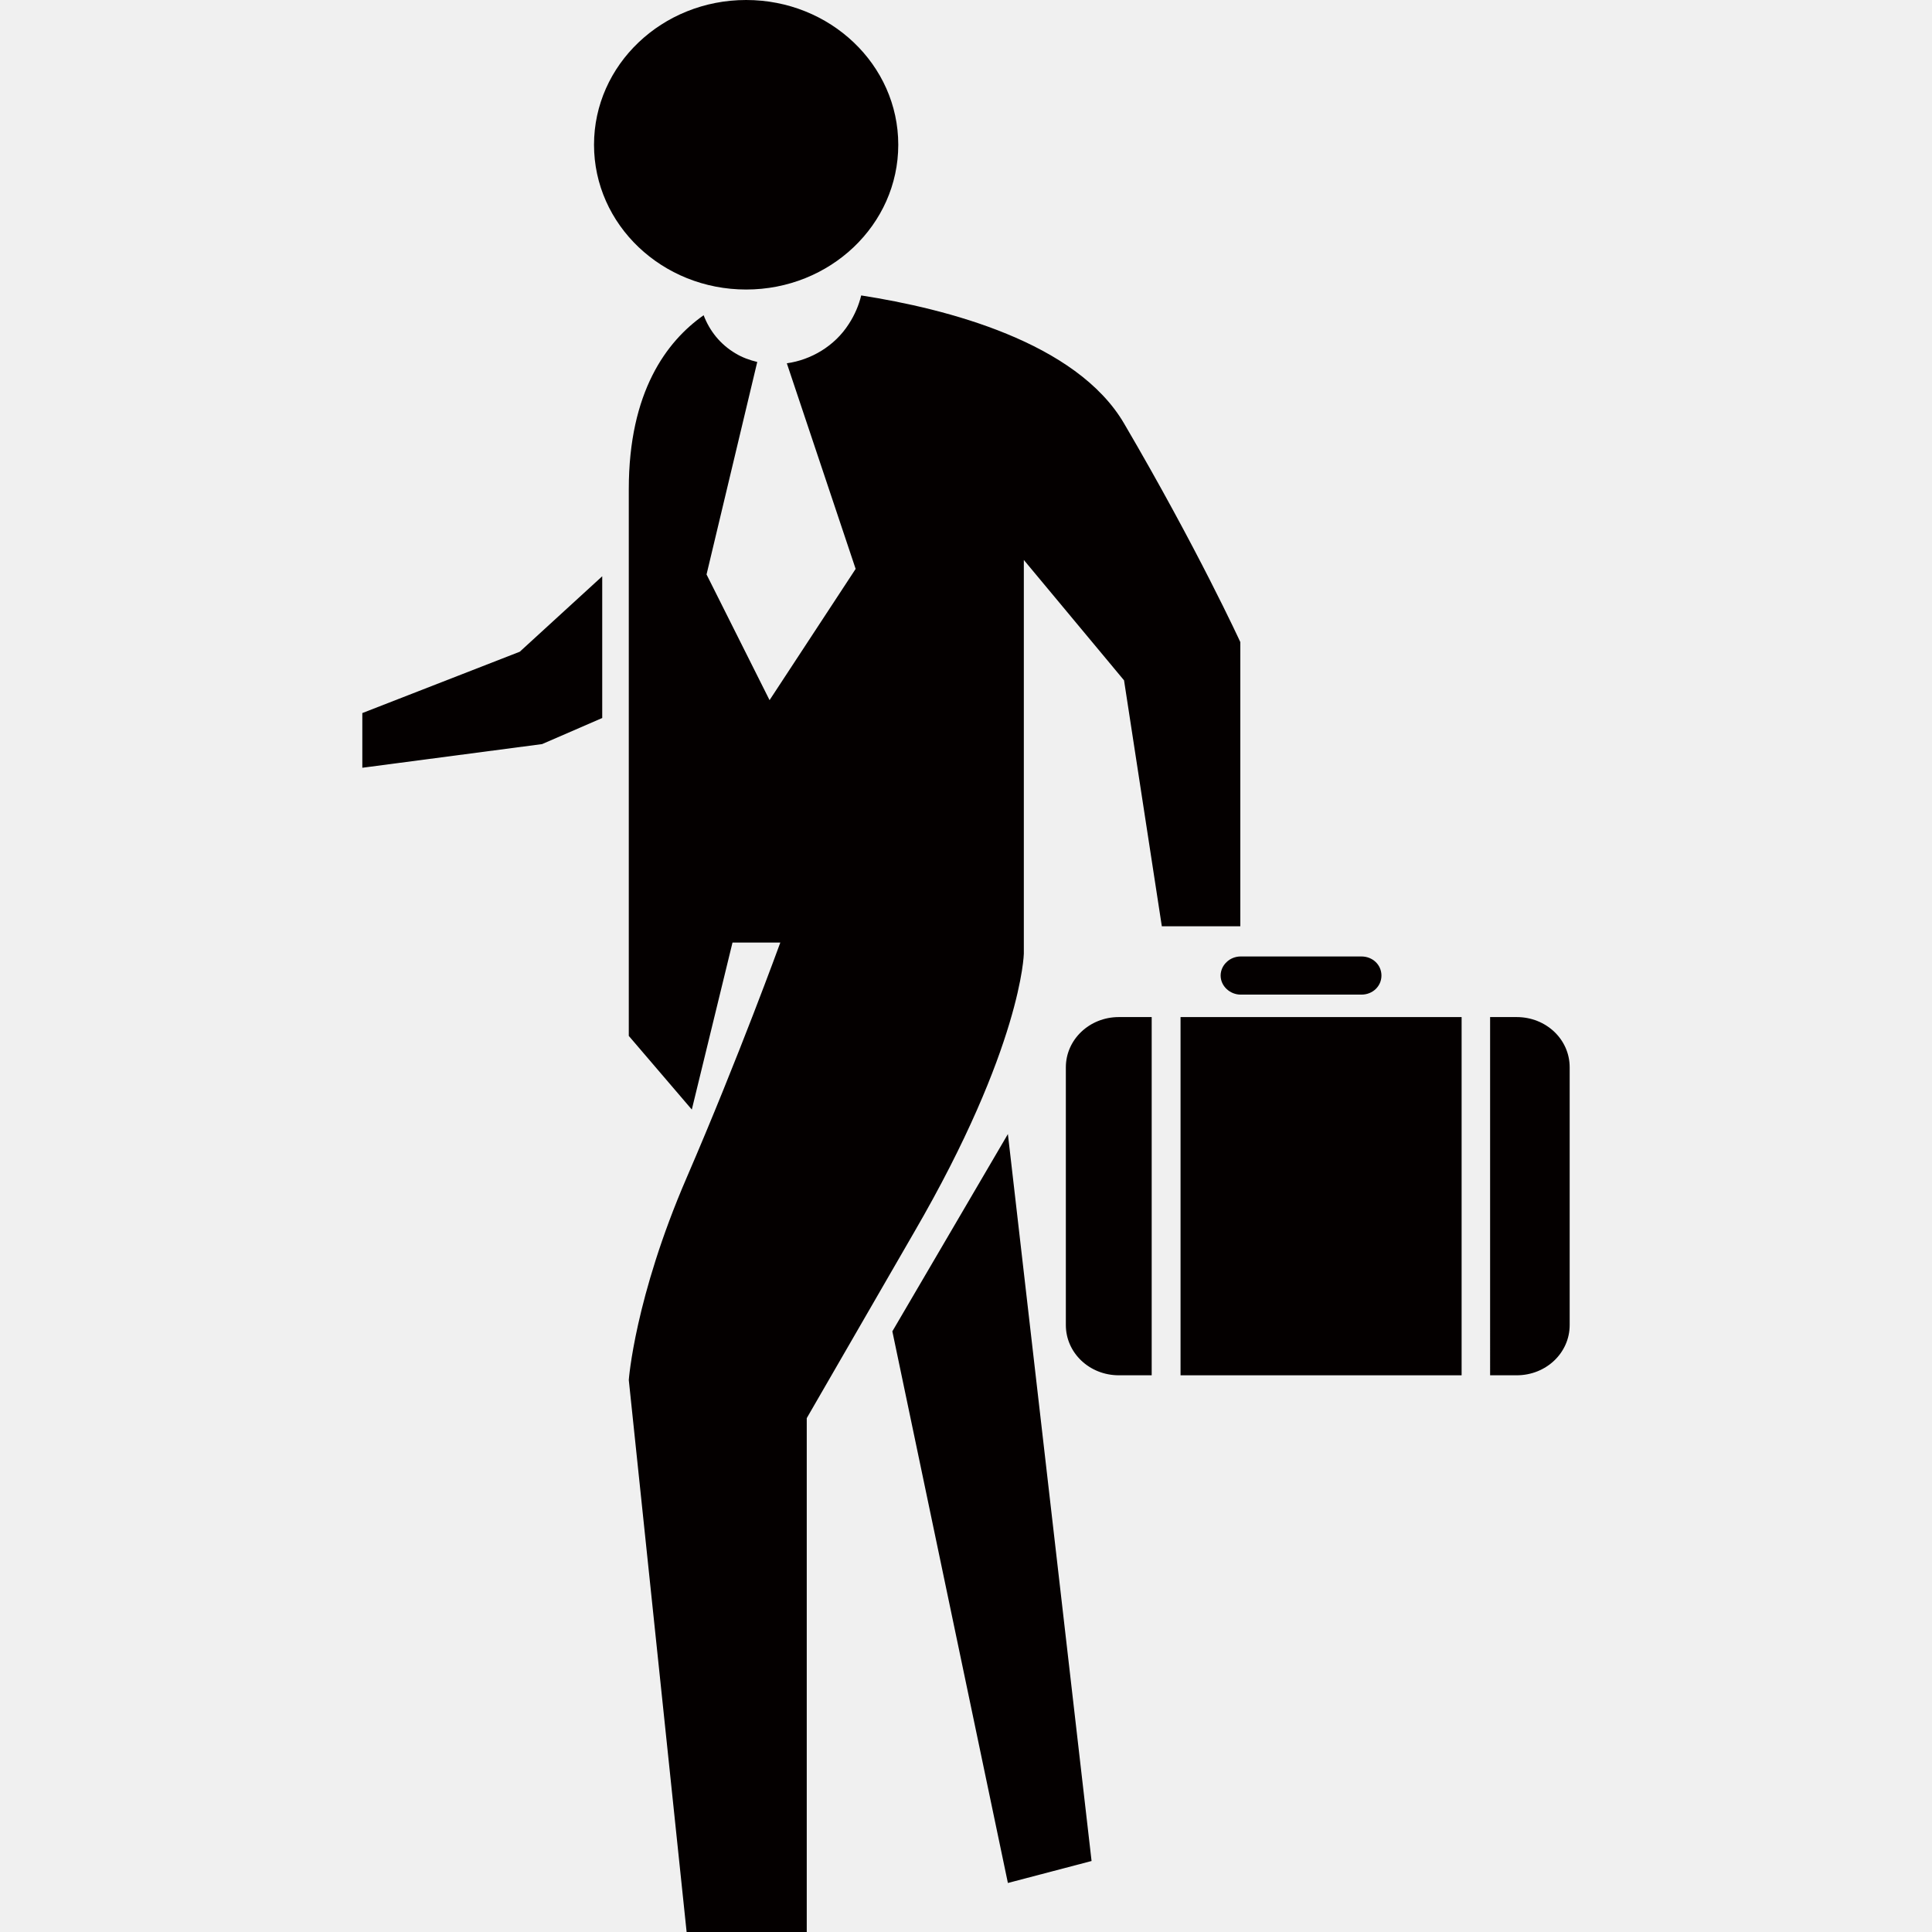
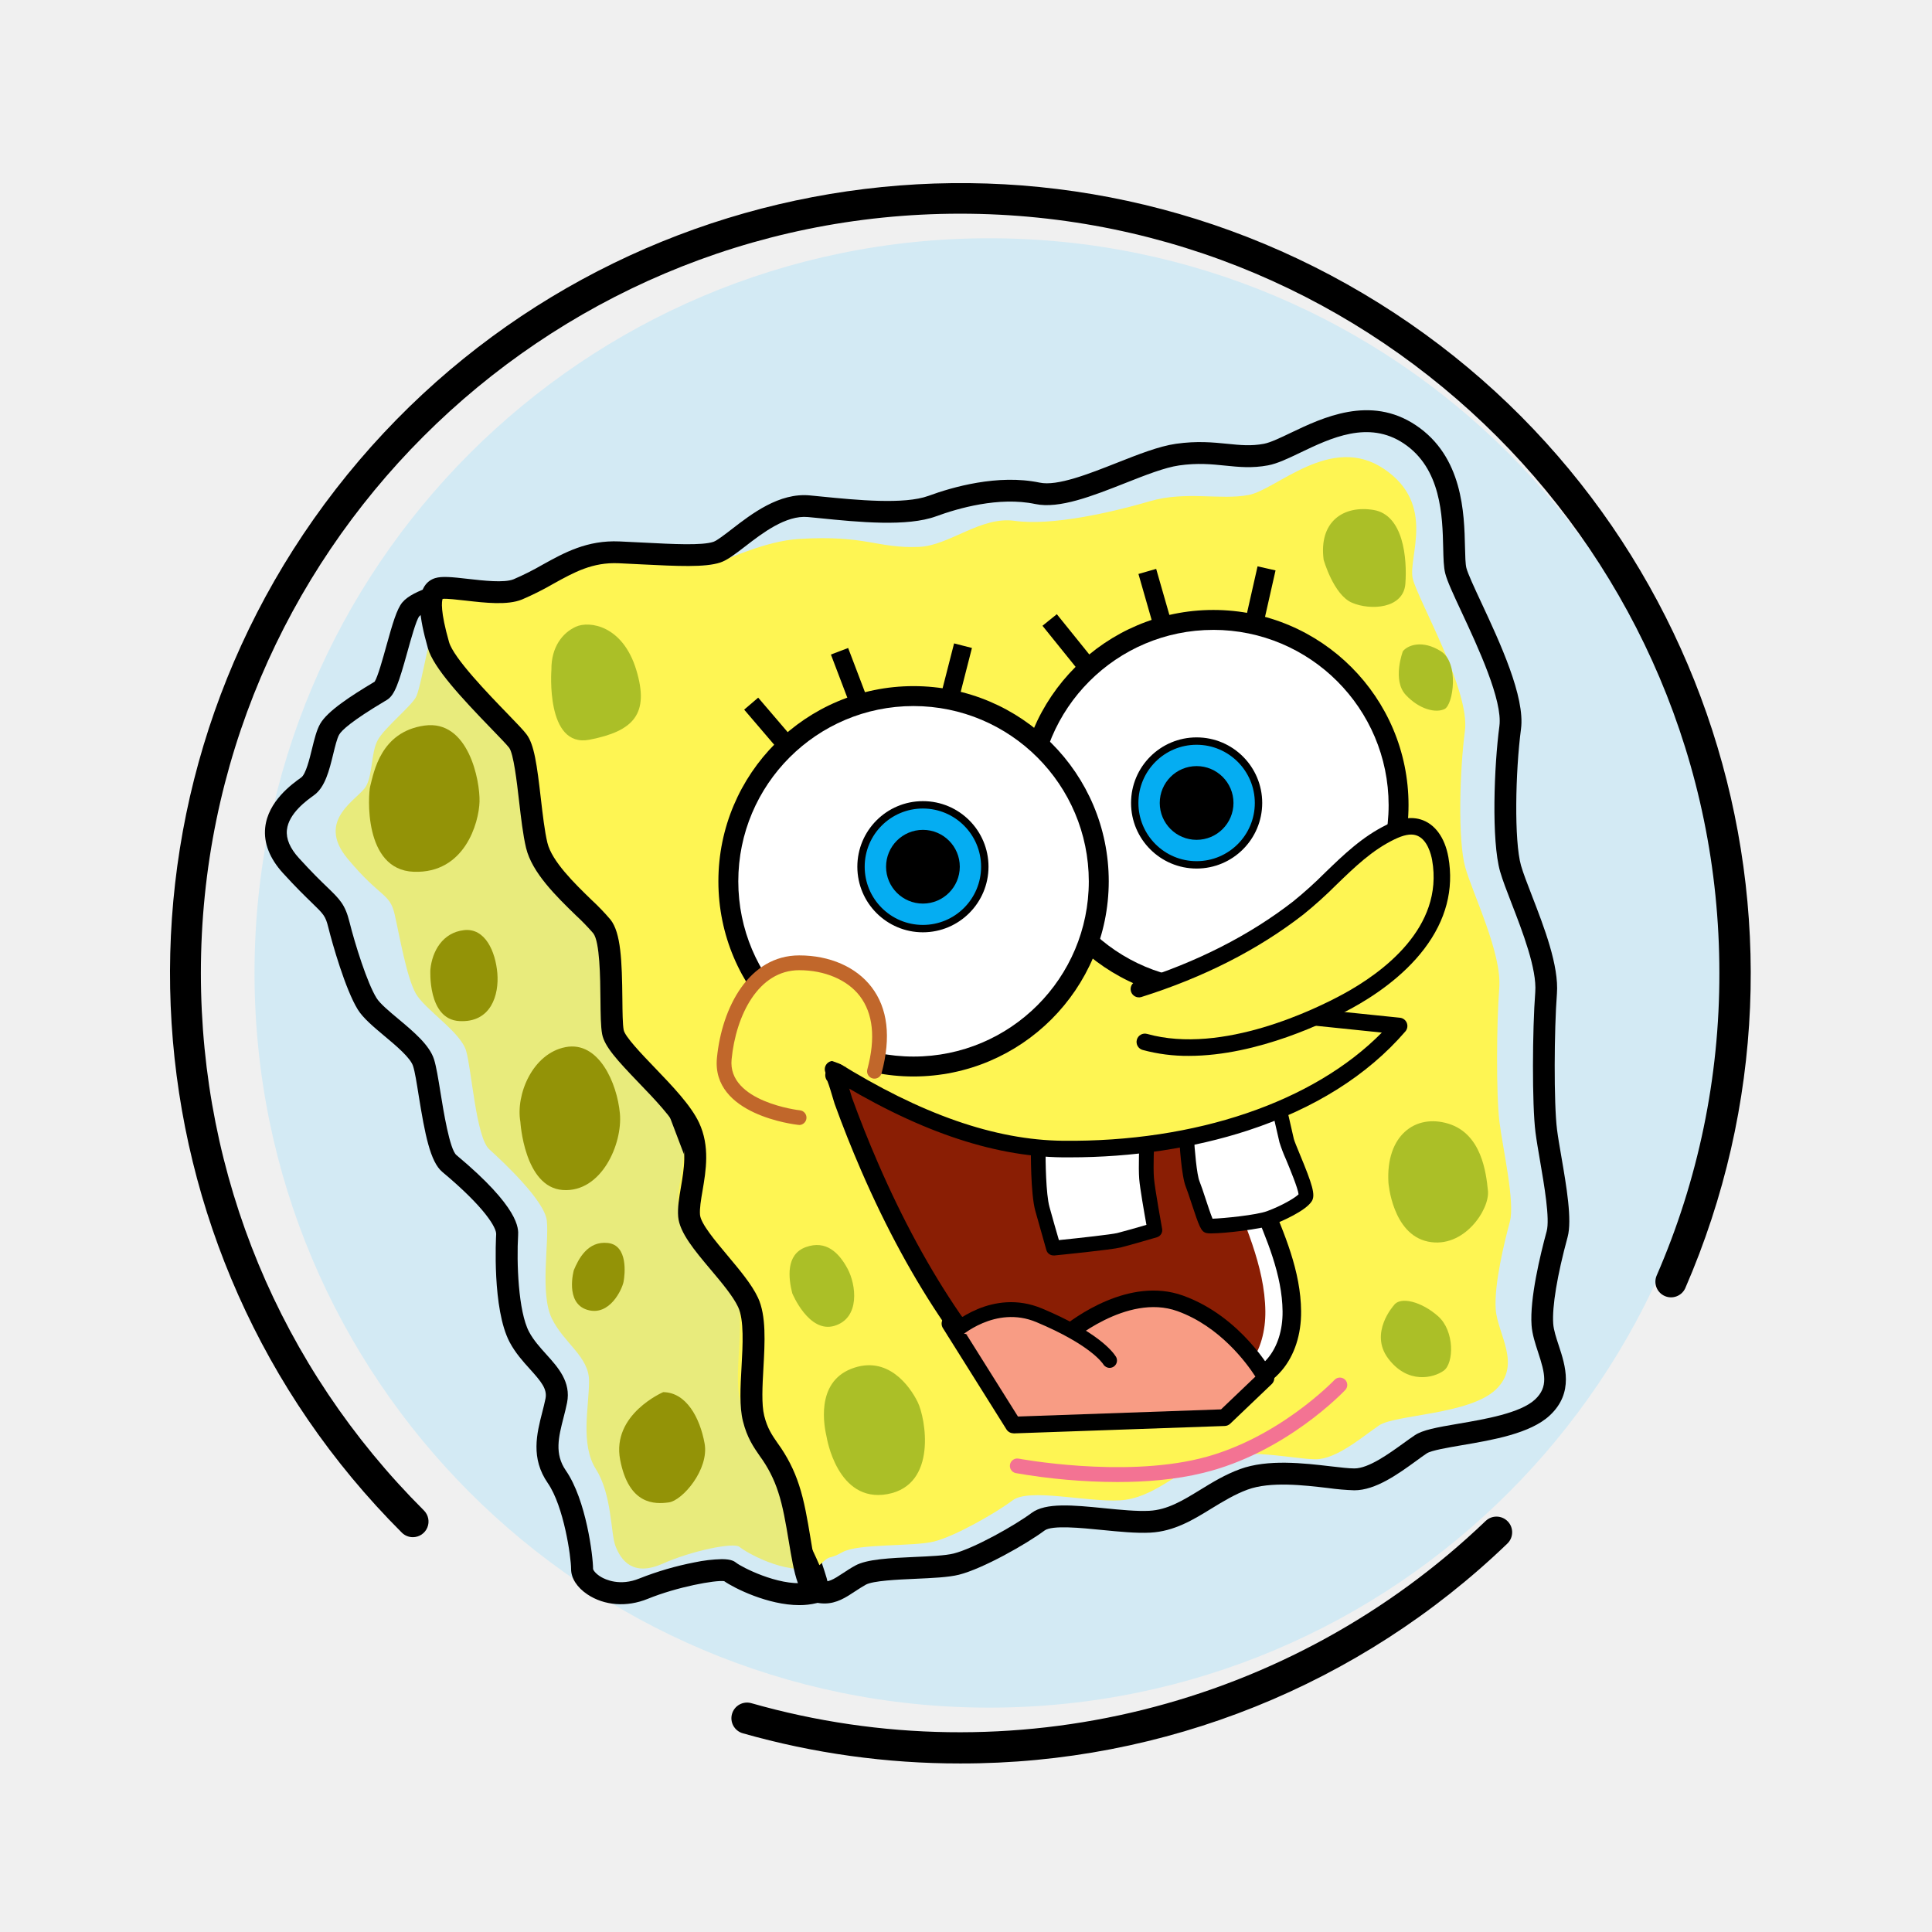
- <svg xmlns="http://www.w3.org/2000/svg" t="1704268839882" class="icon" viewBox="0 0 1024 1024" version="1.1" p-id="18101" width="200" height="200">
-   <path d="M831.96 565.689l0 136.623c0 14.718-12.478 26.621-28.092 26.621l-14.078 0L789.789 539.069l14.078 0C819.482 539.069 831.96 550.907 831.96 565.689z" fill="#040000" p-id="18102" />
-   <path d="M625.714 539.069l148.973 0 0 189.864-148.973 0 0-189.864Z" fill="#040000" p-id="18103" />
-   <path d="M721.574 506.945c6.015 0 10.623 4.479 10.623 10.111s-4.607 10.111-10.623 10.111l-63.992 0c-5.631 0-10.623-4.479-10.623-10.111 0-2.816 1.28-5.375 3.136-7.103 1.856-1.856 4.607-3.008 7.487-3.008L721.574 506.945z" fill="#040000" p-id="18104" />
-   <path d="M610.42 539.069l0 189.864L593.014 728.933c-15.614 0-28.092-11.903-28.092-26.621L564.921 565.689c0-14.654 12.478-26.621 28.092-26.621L610.42 539.069z" fill="#040000" p-id="18105" />
-   <path d="M534.205 601.077 578.552 986.373 534.205 998.019 472.965 705.64Z" fill="#040000" p-id="18106" />
-   <path d="M484.483 653.166c-56.889 98.484-56.889 98.484-56.889 98.484L427.595 1024 363.923 1024l-30.652-292.571c0 0 3.136-43.515 30.652-107.187s49.658-124.656 49.658-124.656L388.239 499.586 366.674 588.086l-33.404-39.035c0 0 0-185.449 0-289.756 0-51.642 20.029-78.39 39.675-92.212 3.136 8.255 8.767 15.422 16.894 20.221 3.456 2.112 7.487 3.584 11.519 4.543l-26.877 112.626 33.404 66.616 45.626-69.559-36.475-108.978c12.798-1.792 25.341-9.087 32.828-20.797 3.136-4.799 5.311-9.919 6.591-15.166C501.697 163.628 570.425 181.225 595.766 224.42c39.035 66.616 61.624 115.89 61.624 115.89L657.39 490.947l-41.595 0L595.766 360.595l-53.113-63.8 0 208.678C542.652 505.409 541.692 554.683 484.483 653.166z" fill="#040000" p-id="18107" />
-   <path d="M314.841 76.726a1.26 1.199 0 1 0 161.26 0 1.26 1.199 0 1 0-161.26 0Z" fill="#040000" p-id="18108" />
-   <path d="M319.192 380.56 287.324 394.383 192.04 406.925 192.04 377.937 275.486 345.429 319.192 305.434Z" fill="#040000" p-id="18109" />
+ <svg xmlns="http://www.w3.org/2000/svg" t="1704275757376" class="icon" viewBox="0 0 1024 1024" version="1.1" p-id="20602" width="200" height="200">
+   <path d="M524.3 515.68m-389.4 0a389.4 389.4 0 1 0 778.8 0 389.4 389.4 0 1 0-778.8 0Z" fill="#D3EAF4" p-id="20603" />
+   <path d="M508.88 934.67a419.75 419.75 0 0 1-115.2-16 8.29 8.29 0 0 1 4.55-15.95 403.12 403.12 0 0 0 389.2-96.58 8.29 8.29 0 0 1 11.48 12 417 417 0 0 1-290.03 116.53zM218.83 814.74a8.27 8.27 0 0 1-5.86-2.42 418.88 418.88 0 1 1 680.22-129.47 8.29 8.29 0 0 1-15.19-6.63 399.61 399.61 0 0 0 33.3-160.55c0-221.89-180.52-402.41-402.41-402.41S106.47 293.79 106.47 515.68c0 107.68 42 208.86 118.22 284.9a8.29 8.29 0 0 1-5.86 14.16z" fill="" p-id="20604" />
+   <path d="M263.72 313.26s-25.53 0.45-29.9 6.16-10 42.29-13.09 49.52c-2.1 4.94-17.1 16.8-20.59 23.47s-2.57 17.69-6 24.09c-3.71 7-27.33 17.7-9.88 38.65s22.29 18 24.91 29.46 6.33 33.39 11.22 42 23.79 20.31 26.7 30.47 5.24 45.71 12.22 52.06 29.37 27.13 30.52 37.87c1.25 11.75-3.75 38.66 2.65 51.81s19.73 20.17 19.73 33.1c0 13.82-4.78 33.48 3.67 46.82s7.81 34 10.27 40.52c3 7.9 9.38 16.5 25.08 9.52s37.82-11.43 40.73-8.89 24.23 15.1 39.94 10.85-13.2-103.54-13.2-103.54L280.3 329.45z" fill="#E8EB7C" p-id="20605" />
+   <path d="M423.68 850.75c-16.62 0-34.57-9-39.86-12.71-4.7-0.63-24.83 3-40.53 9.39-11.07 4.51-23 3.62-32-2.4-5.46-3.67-8.6-8.56-8.6-13.4 0-6.45-3.85-33.26-12.34-45.54-9.17-13.24-5.86-26.17-2.94-37.58 0.64-2.52 1.25-4.9 1.72-7.24 1-5.07-2.29-9-8.23-15.6-3.63-4-7.74-8.57-10.74-14.22-9.39-17.69-7.27-55.69-7.18-57.29 0.19-3.26-5.6-13.86-28.53-33-6.44-5.37-9.25-20.13-12.52-40.41-1.05-6.55-2-12.73-3-15.72-1.36-4.36-9-10.78-15.17-15.93-5.81-4.87-11.29-9.46-14.11-14-6.57-10.61-13.55-35.1-15.65-43.62-1.5-6-2.46-6.93-8.67-12.95-3.55-3.44-8.42-8.15-15.39-15.81s-10.25-15.91-9.38-24.09c1.49-14 14.28-23.11 19.09-26.55 2.44-1.74 4.42-9.85 5.73-15.22 1.24-5.07 2.41-9.86 4.32-13.22 3.89-6.81 16.5-14.92 28.32-22l0.55-0.33c1.65-2.54 4.37-12.34 6.19-18.9 3.34-12 5.54-19.59 8.5-23.14 5.77-6.92 23.48-10.75 28.77-11.76l2.82-0.54 21.75 19.46 155.65 409.91 0.09 0.58c0.08 0.51 8.38 51.59 11.48 82.73a61 61 0 0 0 3.1 12.83c1.74 5.36 3.11 9.59 1 13.37a8 8 0 0 1-5.14 3.84 37.86 37.86 0 0 1-9.1 1.06z m-41.11-24.37c5.21 0 6.74 1.23 7.74 2 2.64 2.09 21.83 12.17 36.48 10.59-0.28-1-0.63-2-0.92-2.92a71.38 71.38 0 0 1-3.61-15.26c-2.88-29-10.37-75.71-11.29-81.44l-154.25-406.1-15.32-13.71c-8.18 1.83-17.38 5-19.25 7.2-1.56 2-4.37 12.12-6.23 18.81-4.58 16.47-6.7 22.93-10.87 25.43l-1.12 0.67c-17.59 10.48-22.86 15.44-24.18 17.75-1.1 1.93-2.13 6.14-3.12 10.21-2.12 8.69-4.31 17.67-10.27 21.92-3.65 2.61-13.36 9.54-14.29 18.33-0.51 4.74 1.66 9.8 6.42 15 6.72 7.39 11.43 12 14.87 15.28 6.76 6.54 9.56 9.25 11.86 18.48 3 12 9.44 32.46 14.34 40.34 1.84 3 6.85 7.16 11.71 11.22 8.07 6.76 16.42 13.76 18.8 21.37 1.18 3.79 2.2 10.07 3.37 17.34 1.59 9.84 4.88 30.33 8.48 33.33 33.55 28 32.9 39 32.69 42.57-0.82 14 0 40.23 5.84 51.17 2.33 4.38 5.77 8.19 9.1 11.88 6.19 6.85 13.21 14.62 11 25.66-0.53 2.64-1.2 5.28-1.86 7.84-2.64 10.31-4.91 19.21 1.24 28.09 10.8 15.61 14.41 45.51 14.41 52.15 0.07 0.57 1.27 2.52 4.32 4.3 2.12 1.24 9.86 5 20.24 0.74a164.39 164.39 0 0 1 29.25-8.54 78.53 78.53 0 0 1 14.42-1.7z" fill="" p-id="20606" />
+   <path d="M272.46 316.34c17.68-7.29 29.92-20 51.44-19s46.38 4.13 54.8 1.34 27.23-11.89 44.51-13c36-2.28 41.49 5.13 64 4.18 16-0.68 32.6-16.36 50.6-13.8 19.39 2.75 50.83-4.3 71.61-10.39 19.05-5.58 37.4-0.47 52.37-3.31s43.66-32.77 71.73-13.84 12.49 46.92 15.3 58.28 30.43 59.26 27.62 80.56-3.81 58.21 0.2 72.41 19.45 45.43 18 63.89-1.68 56.7 0.09 70.9 8.33 42.6 5.52 53-8.42 33.13-7.49 46.38 14 29.34 0 42.6-53.3 13.23-61.76 18.91-22.46 18-33.69 18-38.37-6.63-56.16 0-29.95 20.82-47.73 21.77-47.94-6.63-56.73 0-30.28 18.92-41.51 21.78-40.25 0.95-48.67 5.68-5.25 0.35-12.2 6.9c-8.91-20.8-17.75-31.51-24.3-51.39s-14-20.82-17.78-36 3.74-45.44-2.81-59.63-29-33.13-29.95-44.49 7.49-29.34 0-45.44-36.81-38.81-38.69-48.91 1.25-45.44-5.62-54.27-29.33-25.87-33.07-41.65-4.3-46.7-9.64-53.64-36.54-36-40.28-49.22-6.24-27.14 0-29 30.1 4.6 40.29 0.4z" fill="#FEF553" p-id="20607" />
+   <path d="M437 849.88a21.42 21.42 0 0 1-4.66-0.53c-9.2-2-11.34-14.89-14.31-32.67-1.5-9-3.06-18.33-5.57-25.87a66.43 66.43 0 0 0-9.8-19.15c-3.3-4.76-6.71-9.68-8.88-18.4-1.94-7.75-1.36-18-0.75-28.8 0.65-11.64 1.4-24.83-1.8-31.69-2.69-5.75-8.71-12.91-14.53-19.82-8.51-10.11-16.55-19.66-17.25-28.06-0.4-4.79 0.51-10.09 1.46-15.71 1.6-9.36 3.4-20-0.93-29.19-3.51-7.46-13-17.35-21.39-26.07-11.25-11.72-18.21-19.23-19.44-25.8-0.76-4-0.82-10.72-0.9-18.47-0.11-11.42-0.3-30.54-3.82-35a117.34 117.34 0 0 0-9.1-9.4c-10.4-10.1-23.35-22.68-26.5-35.82-1.63-6.78-2.69-16-3.71-24.83-1.16-10.06-2.92-25.26-5.29-28.31-1.35-1.73-5-5.5-9.23-9.87-16.12-16.65-30.83-32.47-33.81-42.89-2.46-8.62-3.81-15.37-4.12-20.63-0.67-11.43 4-15.27 8-16.49 3.64-1.09 8.73-0.58 17.4 0.41 8.11 0.93 19.23 2.2 24.12 0.21a144.14 144.14 0 0 0 15.35-7.71c11.63-6.44 23.65-13.1 40.79-12.35 4.34 0.19 8.61 0.41 12.74 0.62 15.89 0.82 30.9 1.6 37-0.39 1.85-0.61 6-3.8 9.64-6.62 10.68-8.25 25.3-19.56 41.56-18l6.11 0.6c18.52 1.84 43.89 4.35 56.78-0.38 12.5-4.6 36.77-11.61 58.88-7 9.35 2 26.13-4.65 40.93-10.49 11.48-4.53 22.33-8.81 31.29-10.09 11.23-1.6 19.74-0.74 27.25 0 6.76 0.69 12.6 1.29 19.39 0 3.46-0.65 8.7-3.16 14.24-5.82 16.76-8 42.08-20.16 66.24-4.05 25 16.66 25.69 46.71 26.1 64.67 0.11 4.6 0.21 8.94 0.73 11 0.76 3 4.23 10.47 7.9 18.34 9.84 21.1 23.31 50 21.05 67-3 22.77-3.68 59.34 0 72.36 1.15 4 3.3 9.56 5.79 16 6.41 16.56 14.4 37.16 13.25 52-1.46 19-1.7 58.06 0.06 72 0.49 3.87 1.36 8.94 2.29 14.32 2.71 15.74 5.78 33.58 3.31 42.64-5.49 20.14-8.27 36.88-7.62 45.92 0.24 3.39 1.55 7.35 2.93 11.54 3.47 10.54 8.21 25-4.76 37.07-10.29 9.6-30.28 13-46.35 15.74-7.74 1.32-16.51 2.81-18.86 4.38-1.63 1.09-3.57 2.49-5.61 4-9.57 6.93-21.47 15.56-32.77 15.56a133.32 133.32 0 0 1-13.89-1.2c-12.94-1.52-30.66-3.59-42.71 0.84-6.84 2.52-13.06 6.33-19.08 10-9.73 6-19.79 12.13-32.44 12.8-7.43 0.39-16.59-0.52-25.45-1.4-11.26-1.12-26.68-2.66-30.59 0.26-9.71 7.24-32.78 20.28-45.42 23.45-5.52 1.38-14 1.75-22.95 2.15-9.52 0.42-22.56 1-26.44 3.15-2 1.14-3.91 2.36-5.71 3.55-4.76 3.16-9.66 6.39-16.14 6.39z m-1.72-11.78c3.75 0.69 6.3-0.86 11.5-4.28 1.89-1.24 4-2.65 6.46-4 6.27-3.48 18.56-4 31.56-4.6 8-0.35 16.25-0.72 20.64-1.82 10.71-2.68 32.44-14.88 41.3-21.49 7.52-5.61 22-4.17 38.68-2.51 8.43 0.84 17.14 1.7 23.69 1.36 9.7-0.51 17.71-5.42 27-11.1 6.49-4 13.21-8.1 21.13-11 14.65-5.4 34-3.13 48.08-1.48 5.15 0.6 9.59 1.12 12.54 1.12 7.53 0 18.18-7.72 26-13.35 2.14-1.55 4.16-3 6-4.23 4.2-2.8 11.26-4.11 23.36-6.17 13.77-2.34 32.63-5.56 40.37-12.78 7.18-6.7 5.3-13.84 1.65-25-1.54-4.68-3.13-9.53-3.48-14.35-1-14.1 4.58-37.26 8-49.81 1.79-6.57-1.3-24.51-3.55-37.61-0.95-5.51-1.84-10.71-2.37-14.83-1.87-14.8-1.65-54.43-0.12-74.34 0.94-12.19-6.83-32.25-12.5-46.89-2.59-6.7-4.83-12.48-6.13-17-4.68-16.38-3.2-56-0.38-77.09 1.81-13.59-11.35-41.83-20.07-60.52-4.42-9.48-7.61-16.32-8.64-20.44-0.84-3.36-0.94-7.87-1.08-13.59-0.38-16.71-1-42-20.93-55.27-18.66-12.44-38.69-2.85-54.78 4.86-6.53 3.13-12.16 5.83-17.12 6.76-8.44 1.58-15.37 0.88-22.71 0.13-7.18-0.73-14.61-1.49-24.43-0.09-7.61 1.09-17.84 5.12-28.67 9.4-17.12 6.75-34.82 13.74-47.58 11.05-19.26-4.05-41.15 2.33-52.48 6.49-15.39 5.66-41.2 3.1-61.93 1l-6.07-0.59c-11.68-1.1-24.21 8.57-33.36 15.64-5.23 4-9.37 7.24-13.12 8.47-8.13 2.67-22.72 1.91-41.2 1-4.09-0.21-8.33-0.43-12.64-0.62-13.88-0.6-23.5 4.73-34.66 10.91a153 153 0 0 1-16.59 8.31l-2.19-5.38 2.19 5.38c-7.64 3.12-19.43 1.77-29.83 0.58-4.28-0.49-10-1.15-12.23-0.91-0.46 1.34-1.28 6.47 3.41 22.88 2.43 8.5 21 27.69 31 38 4.83 5 8.31 8.59 10 10.82 4.16 5.34 5.62 16.44 7.66 34.11 1 8.53 2 17.36 3.47 23.45 2.37 9.86 14.46 21.61 23.3 30.19a122.25 122.25 0 0 1 10.14 10.55c5.53 7 6.1 21.88 6.3 42.08 0.07 6.9 0.13 13.42 0.7 16.44 0.66 3.49 9.76 13 16.4 19.89 9.44 9.83 19.19 20 23.52 29.17 5.89 12.51 3.66 25.58 1.87 36.08-0.83 4.87-1.61 9.47-1.34 12.79 0.39 4.72 8.25 14 14.56 21.55s12.84 15.25 16.17 22.39c4.44 9.51 3.64 23.62 2.88 37.26-0.53 9.48-1.08 19.28 0.43 25.33 1.67 6.66 4.09 10.17 7.17 14.61a78.28 78.28 0 0 1 11.27 22.09c2.8 8.4 4.5 18.62 6 27.63 1.35 8.36 3.43 20.82 5.76 23.37z" fill="" p-id="20608" />
+   <path d="M292.26 354.94s-3.26 41.68 20.19 37.12 31.91-13.68 24.75-37.12-24.75-26-31.91-22.79-13.16 10.85-13.03 22.79zM701.55 296.65s5.21 18.56 15 22.79 27.35 3.26 28.33-10.09-1-36.47-16.93-39.07-29.01 6.19-26.4 26.37zM743.55 345.17s-5.77 15.3 1.51 23.12 16.07 9.77 20.63 7.49 7.81-24.42-2-30.61-17.53-3.26-20.14 0zM735.9 626.82s2 27.35 21 31.26 32.72-17.09 31.75-26.86-3.42-30.28-21-35.65-33.21 6.34-31.75 31.25zM738.83 691.78s-13.38 14.65-3 28.33 24 10.26 29.4 6.35 5.81-21-3-28.82-20.04-10.64-23.4-5.86zM438.13 761.63s5.54 35.17 32.24 30.28 20.19-40.38 16-48.84-16-25.07-35.17-17.58-14.27 30.99-13.07 36.14zM419.9 685.43s8.79 21.49 22.47 17.26 11.4-21.82 6.84-30.28-11.4-15.3-22.14-11.4-9.13 16.61-7.17 24.42z" fill="#ABBF27" p-id="20609" />
+   <path d="M275.81 594.59s2 34.68 22.47 36.14 31.75-24.42 30.28-40.54-11.23-38.58-28.81-35.19-26.48 25.26-23.94 39.59zM304.14 673.22s-4.88 17.34 7.08 21 18.56-11 19.29-14.9 2.44-19.29-8.3-20.51-15.63 8.55-18.07 14.41zM228.11 513.84s-1.63 26.37 15.3 27.35 21.16-14 20.19-25.4-6.42-24.1-17.7-22.79-16.81 11.07-17.79 20.84zM196.2 416.8c-1 3.79-3.91 44.28 23.12 45.26s34.51-26 34.84-37.12-5.86-43.63-29.16-40.37-26.84 24.75-28.8 32.23zM351.52 737.86s-27.42 11.72-22.83 35.82 18.43 23.61 25.76 22.63 21.49-17.58 19-31.26-9.72-27.05-21.93-27.19z" fill="#939307" p-id="20610" />
+   <path d="M643.1 426.74m-98.17 0a98.17 98.17 0 1 0 196.34 0 98.17 98.17 0 1 0-196.34 0Z" fill="#FFFFFF" p-id="20611" />
+   <path d="M643.1 530.19a103.45 103.45 0 1 1 103.45-103.45A103.57 103.57 0 0 1 643.1 530.19z m0-196.34a92.89 92.89 0 1 0 92.9 92.89 93 93 0 0 0-92.9-92.9z" fill="" p-id="20612" />
+   <path d="M634.23 425.6m-32.81 0a32.81 32.81 0 1 0 65.62 0 32.81 32.81 0 1 0-65.62 0Z" fill="#05ADF2" p-id="20613" />
+   <path d="M634.23 460.35A34.76 34.76 0 1 1 669 425.6a34.8 34.8 0 0 1-34.77 34.75z m0-65.61a30.85 30.85 0 1 0 30.85 30.85 30.89 30.89 0 0 0-30.85-30.85z" fill="" p-id="20614" />
+   <path d="M634.23 425.6m-17.58 0a17.58 17.58 0 1 0 35.16 0 17.58 17.58 0 1 0-35.16 0Z" fill="" p-id="20615" />
+   <path d="M634.23 445.13a19.54 19.54 0 1 1 19.54-19.54 19.56 19.56 0 0 1-19.54 19.54z m0-35.17a15.63 15.63 0 1 0 15.63 15.63A15.65 15.65 0 0 0 634.23 410z" fill="" p-id="20616" />
+   <path d="M556.33 328.56l20.65 25.61M552.536 331.67l7.606-6.133 20.65 25.612-7.605 6.132zM608.1 302.84l8.43 29.37M603.402 304.214l9.391-2.694 8.426 29.365-9.391 2.695zM671.27 301.21l-6.19 27.35M660.345 327.516l6.189-27.349 9.529 2.157-6.189 27.348z" fill="" p-id="20617" />
+   <path d="M442.25 569.84c0.92 0.1 4.33 12.54 4.7 13.56q6.43 17.69 13.93 35c12.06 27.83 26.69 55.63 43.91 80.75 13.62 19.87 31.29 38 53.79 46.59 27.69 10.6 62.34 2.1 89.64-6.78 10.17-3.31 20.54-7.6 27.44-15.77 6.49-7.68 9.14-18.05 9-28.1-0.23-24.1-12.33-47.81-21.3-69.64-1.32-3.22-10.91-32.71-14.45-33.1z" fill="#FFFFFF" p-id="20618" />
+   <path d="M442.25 569.84c0.87 0.1 4.08 12.54 4.43 13.56q6.05 17.69 13.12 35c11.36 27.83 25.15 55.63 41.36 80.75 12.83 19.87 29.48 38 50.68 46.59 26.09 10.6 58.73 2.1 84.45-6.78 9.58-3.31 19.35-7.6 25.85-15.77 6.11-7.68 8.61-18.05 8.52-28.1-0.22-24.1-11.62-47.81-20.07-69.64-1.25-3.22-10.28-32.71-13.61-33.1z" fill="#8A1E04" p-id="20619" />
+   <path d="M587.94 755.54a86.67 86.67 0 0 1-31.12-5.28c-20.61-7.89-39.48-24.17-56.08-48.39-16.27-23.73-31.19-51.17-44.36-81.57a610.915 610.915 0 0 1-14-35.23c-0.13-0.35-0.28-0.88-0.72-2.35-0.59-2-2.3-7.83-3.11-9.71a4.88 4.88 0 0 1 4.24-8l206.68 22.47c4.59 0.5 7.37 4.76 17 32 0.65 1.85 1.26 3.59 1.47 4.09 1.44 3.5 2.93 7 4.51 10.67 8.34 19.47 17 39.6 17.16 60.78 0.12 12.26-3.5 23.38-10.2 31.3-7.82 9.25-19.38 13.92-29.66 17.27-18.52 5.99-40.5 11.95-61.81 11.95z m-138.24-180c0.4 1.31 0.82 2.77 1.3 4.39 0.26 0.89 0.46 1.56 0.54 1.82 4.17 11.47 8.81 23.14 13.8 34.64 12.92 29.82 27.54 56.72 43.45 79.93 15.46 22.56 32.79 37.63 51.51 44.79 26.58 10.17 60.12 1.68 86.38-6.87 9-2.92 19-6.9 25.22-14.28 5.18-6.14 8-15 7.89-24.91-0.18-19.23-8.41-38.44-16.37-57-1.52-3.56-3.1-7.24-4.57-10.8-0.29-0.7-0.76-2-1.65-4.56-5-14.21-8.48-22.83-10.34-25.71z m198.71 21.6zM441.72 574.7z m0 0z m0 0z" fill="" p-id="20620" />
+   <path d="M671 730.37s-15.63-28.82-45.42-39.56-62 17.93-62 17.93l-60.08-7.18 33.7 53.73 111.8-3.95z" fill="#F89C84" p-id="20621" />
+   <path d="M537.16 759.67a4.4 4.4 0 0 1-3.72-2.06l-33.7-53.73a4.4 4.4 0 0 1 4.25-6.7l58.18 7c7.06-5.78 36.48-27.72 64.9-17.47 31 11.18 47.13 40.36 47.8 41.6a4.4 4.4 0 0 1-0.83 5.28l-22 21a4.39 4.39 0 0 1-2.88 1.21l-111.85 3.93zM512.07 707l27.47 43.79L647.18 747l18.21-17.38c-4.7-7.28-18.87-26.59-41.32-34.69-26.95-9.72-57.32 16.81-57.62 17.08a4.37 4.37 0 0 1-3.45 1.09z" fill="" p-id="20622" />
+   <path d="M505.9 705.95s20.51-19 44.93-8.79 34.51 19.54 37.28 23.93" fill="#F89C84" p-id="20623" />
+   <path d="M588.12 725a3.91 3.91 0 0 1-3.31-1.83c-0.66-1-7.24-10.55-35.49-22.41-21.84-9.17-40.58 7.88-40.76 8.05a3.91 3.91 0 1 1-5.32-5.73c0.91-0.85 22.66-20.64 49.1-9.53 29.08 12.21 37.26 22.57 39.08 25.45a3.91 3.91 0 0 1-3.3 6z" fill="" p-id="20624" />
+   <path d="M550.3 609.07s-0.24 22.88 2.2 31.67 5.86 20.76 5.86 20.76 29.79-2.93 34.68-4.15 19-5.37 19-5.37-3.91-21.25-4.4-27.35 0.12-19 0.12-19" fill="#FFFFFF" p-id="20625" />
+   <path d="M558.36 665.41a3.91 3.91 0 0 1-3.75-2.83c0-0.12-3.45-12.08-5.87-20.79-2.56-9.22-2.35-31.8-2.34-32.76a3.91 3.91 0 0 1 3.91-3.87 3.91 3.91 0 0 1 3.87 3.95c-0.07 6.21 0.18 23.81 2.06 30.58 1.65 6 3.78 13.44 5 17.59 11.79-1.19 27.78-3 30.87-3.73 3.3-0.82 11-3 15.52-4.35-1.14-6.34-3.44-19.51-3.82-24.27-0.5-6.28 0.08-18.95 0.11-19.48a3.91 3.91 0 1 1 7.81 0.37c0 0.13-0.59 12.71-0.12 18.49s4.31 26.75 4.34 27a3.91 3.91 0 0 1-2.74 4.46c-0.58 0.17-14.29 4.19-19.2 5.41s-32.16 3.95-35.24 4.25z" fill="" p-id="20626" />
+   <path d="M628.84 602.12s1.08 20.07 3.28 25.44 6.84 21.73 8.3 22.22 25.15-1.47 32.48-4.15 17.09-7.81 19-11-9-25.89-10-30-3.57-15.6-3.57-15.6" fill="#FFFFFF" p-id="20627" />
+   <path d="M642 653.72a11 11 0 0 1-2.81-0.23c-2.6-0.87-3.47-3-7.68-15.76-1.16-3.53-2.26-6.86-3-8.69-2.33-5.69-3.38-23.25-3.56-26.71a3.91 3.91 0 1 1 7.8-0.42c0.41 7.5 1.58 20.7 3 24.17 0.85 2.08 2 5.55 3.2 9.21 1.06 3.22 2.7 8.21 3.72 10.65 5.78-0.19 23.24-1.9 28.9-4 7.74-2.84 14.81-7 16.7-8.93-0.34-3.25-4.54-13.37-6.62-18.38a82.19 82.19 0 0 1-3.5-9.16c-1-4.12-3.55-15.52-3.57-15.64a3.91 3.91 0 0 1 7.62-1.72c0 0.11 2.6 11.48 3.56 15.57 0.24 1 1.77 4.71 3.11 7.95 6.7 16.15 8.46 21.71 6.42 25-3.2 5.19-16.26 10.86-21 12.61-5.9 2.2-24.77 4.48-32.29 4.48z m-0.94-7.78z m47.21-12.41z" fill="" p-id="20628" />
+   <path d="M441.39 566.59c36.44 22.71 78.4 41.93 121.92 42.42 62.36 0.69 136-16.22 178.29-65.21l-69.68-7.16" fill="#FEF553" p-id="20629" />
+   <path d="M567 613.42h-3.75c-37.74-0.42-78.37-14.51-124.2-43.08a4.4 4.4 0 0 1 4.65-7.46c44.42 27.69 83.56 41.35 119.64 41.75 70.42 0.76 132.8-20.52 169.06-57.34L671.47 541a4.4 4.4 0 0 1 0.9-8.75l69.63 7.17a4.4 4.4 0 0 1 2.88 7.25c-20.16 23.36-48.28 41-83.58 52.54-28.53 9.31-61.08 14.21-94.3 14.21z" fill="" p-id="20630" />
+   <path d="M603.54 524.26c30.33-9.54 59.38-23.44 84.55-43 16.79-13.05 29.47-30.78 49-40.25 4.56-2.21 9.77-4 14.63-2.51 6.83 2 10.43 9.57 11.68 16.59 6.15 34.63-21.55 60.53-49.28 75.63-29.93 16.3-73.4 31-107.32 21.54" fill="#FEF553" p-id="20631" />
+   <path d="M630.08 559.64a91 91 0 0 1-24.47-3.15A4.4 4.4 0 1 1 608 548c40 11.15 89.73-13.39 104-21.17 20.32-11.06 53.45-35 47.05-71-0.47-2.62-2.46-11.32-8.6-13.15-2.88-0.86-6.52-0.15-11.46 2.25-11.72 5.69-20.83 14.49-30.47 23.81a221.89 221.89 0 0 1-17.75 16c-23.94 18.61-52.85 33.33-85.93 43.73a4.4 4.4 0 0 1-2.64-8.39c32.07-10.08 60.05-24.31 83.17-42.28a215.22 215.22 0 0 0 17-15.33c9.72-9.39 19.76-19.1 32.75-25.4 4.42-2.15 11.08-4.77 17.8-2.76 7.51 2.24 12.88 9.54 14.75 20 3 17.06-1.26 33.4-12.76 48.56-11.31 14.92-27.32 25.47-38.75 31.69-12.21 6.69-49.37 25.08-86.08 25.08z" fill="" p-id="20632" />
+   <path d="M484.2 467.11m-98.17 0a98.17 98.17 0 1 0 196.34 0 98.17 98.17 0 1 0-196.34 0Z" fill="#FFFFFF" p-id="20633" />
+   <path d="M484.2 570.56a103.45 103.45 0 1 1 103.46-103.45A103.57 103.57 0 0 1 484.2 570.56z m0-196.34a92.89 92.89 0 1 0 92.89 92.89 93 93 0 0 0-92.89-92.89z" fill="" p-id="20634" />
+   <path d="M489.17 459.38m-32.81 0a32.81 32.81 0 1 0 65.62 0 32.81 32.81 0 1 0-65.62 0Z" fill="#05ADF2" p-id="20635" />
+   <path d="M489.17 494.14a34.76 34.76 0 1 1 34.76-34.76 34.8 34.8 0 0 1-34.76 34.76z m0-65.61A30.85 30.85 0 1 0 520 459.38a30.89 30.89 0 0 0-30.83-30.85z" fill="" p-id="20636" />
+   <path d="M489.17 459.38m-17.58 0a17.58 17.58 0 1 0 35.16 0 17.58 17.58 0 1 0-35.16 0Z" fill="" p-id="20637" />
+   <path d="M489.17 478.92a19.54 19.54 0 1 1 19.54-19.54 19.56 19.56 0 0 1-19.54 19.54z m0-35.17a15.63 15.63 0 1 0 15.63 15.63 15.65 15.65 0 0 0-15.63-15.63z" fill="" p-id="20638" />
+   <path d="M398.08 374.15l18.53 21.77M394.43 376.123l7.426-6.35 18.583 21.728-7.425 6.35zM444.97 345.17l10.65 28M440.402 346.921l9.132-3.472 10.645 27.994-9.132 3.473zM510.42 342.24l-6.84 26.7M498.848 367.71l6.835-26.698 9.465 2.423-6.835 26.699z" fill="" p-id="20639" />
+   <path d="M463.53 570.49c9.77-37.12-16.49-60.24-39.93-60.24s-37.12 24.1-39.72 50.8 39.72 31.26 39.72 31.26l12-31.91z" fill="#FEF553" p-id="20640" />
+   <path d="M423.6 596.22h-0.42c-1.89-0.2-46.14-5.32-43.19-35.52 2.64-27 17.15-54.32 43.61-54.32 16.17 0 30.13 6.1 38.3 16.74 8.64 11.26 10.46 26.56 5.4 45.49a3.91 3.91 0 1 1-7.55-2c4.4-16.46 3-29.48-4.05-38.71-6.58-8.57-18.58-13.68-32.1-13.68-21.57 0-33.54 23.74-35.84 47.27-2.2 22.53 35.87 27 36.26 27a3.91 3.91 0 0 1-0.42 7.79z" fill="#C1672B" p-id="20641" />
+   <path d="M592.16 785.5a317 317 0 0 1-53.82-4.73 3.91 3.91 0 0 1 1.46-7.68c0.54 0.1 54.39 10.14 96 0 41.29-10 71.36-41.54 71.66-41.86a3.91 3.91 0 0 1 5.69 5.35c-1.28 1.36-31.91 33.53-75.51 44.1-14.74 3.63-30.73 4.82-45.48 4.82z" fill="#F37393" p-id="20642" />
</svg>
